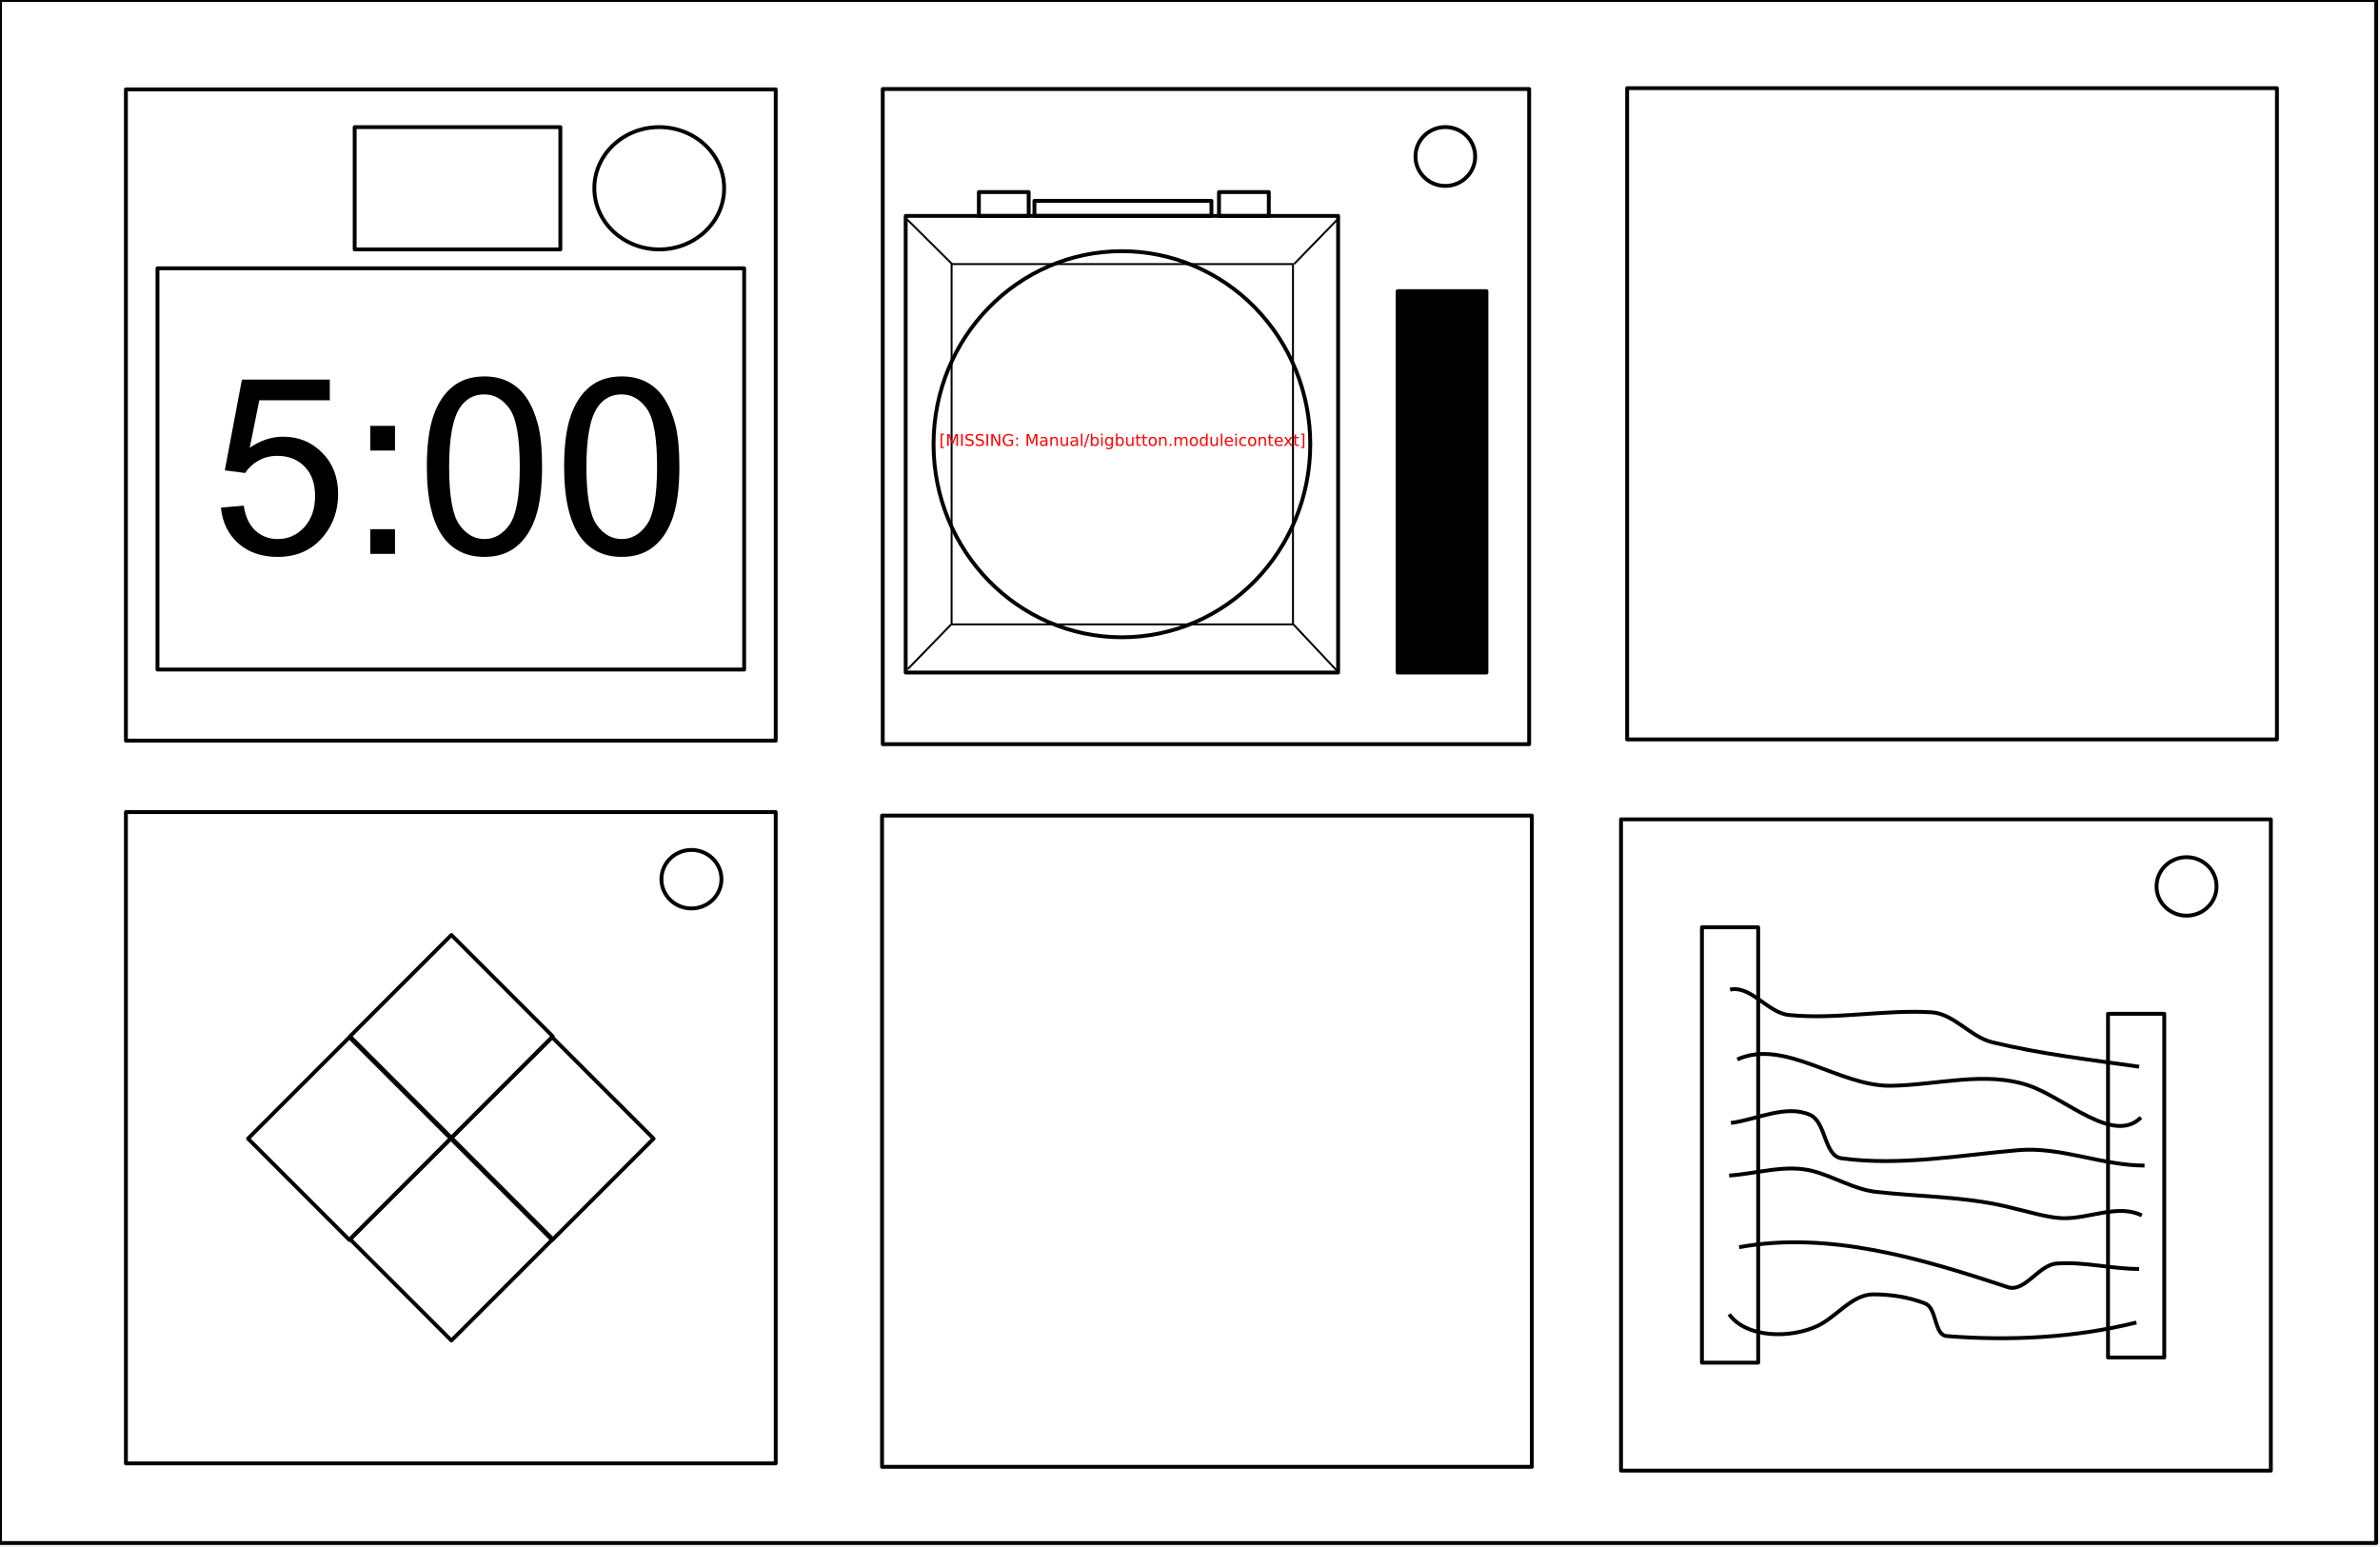
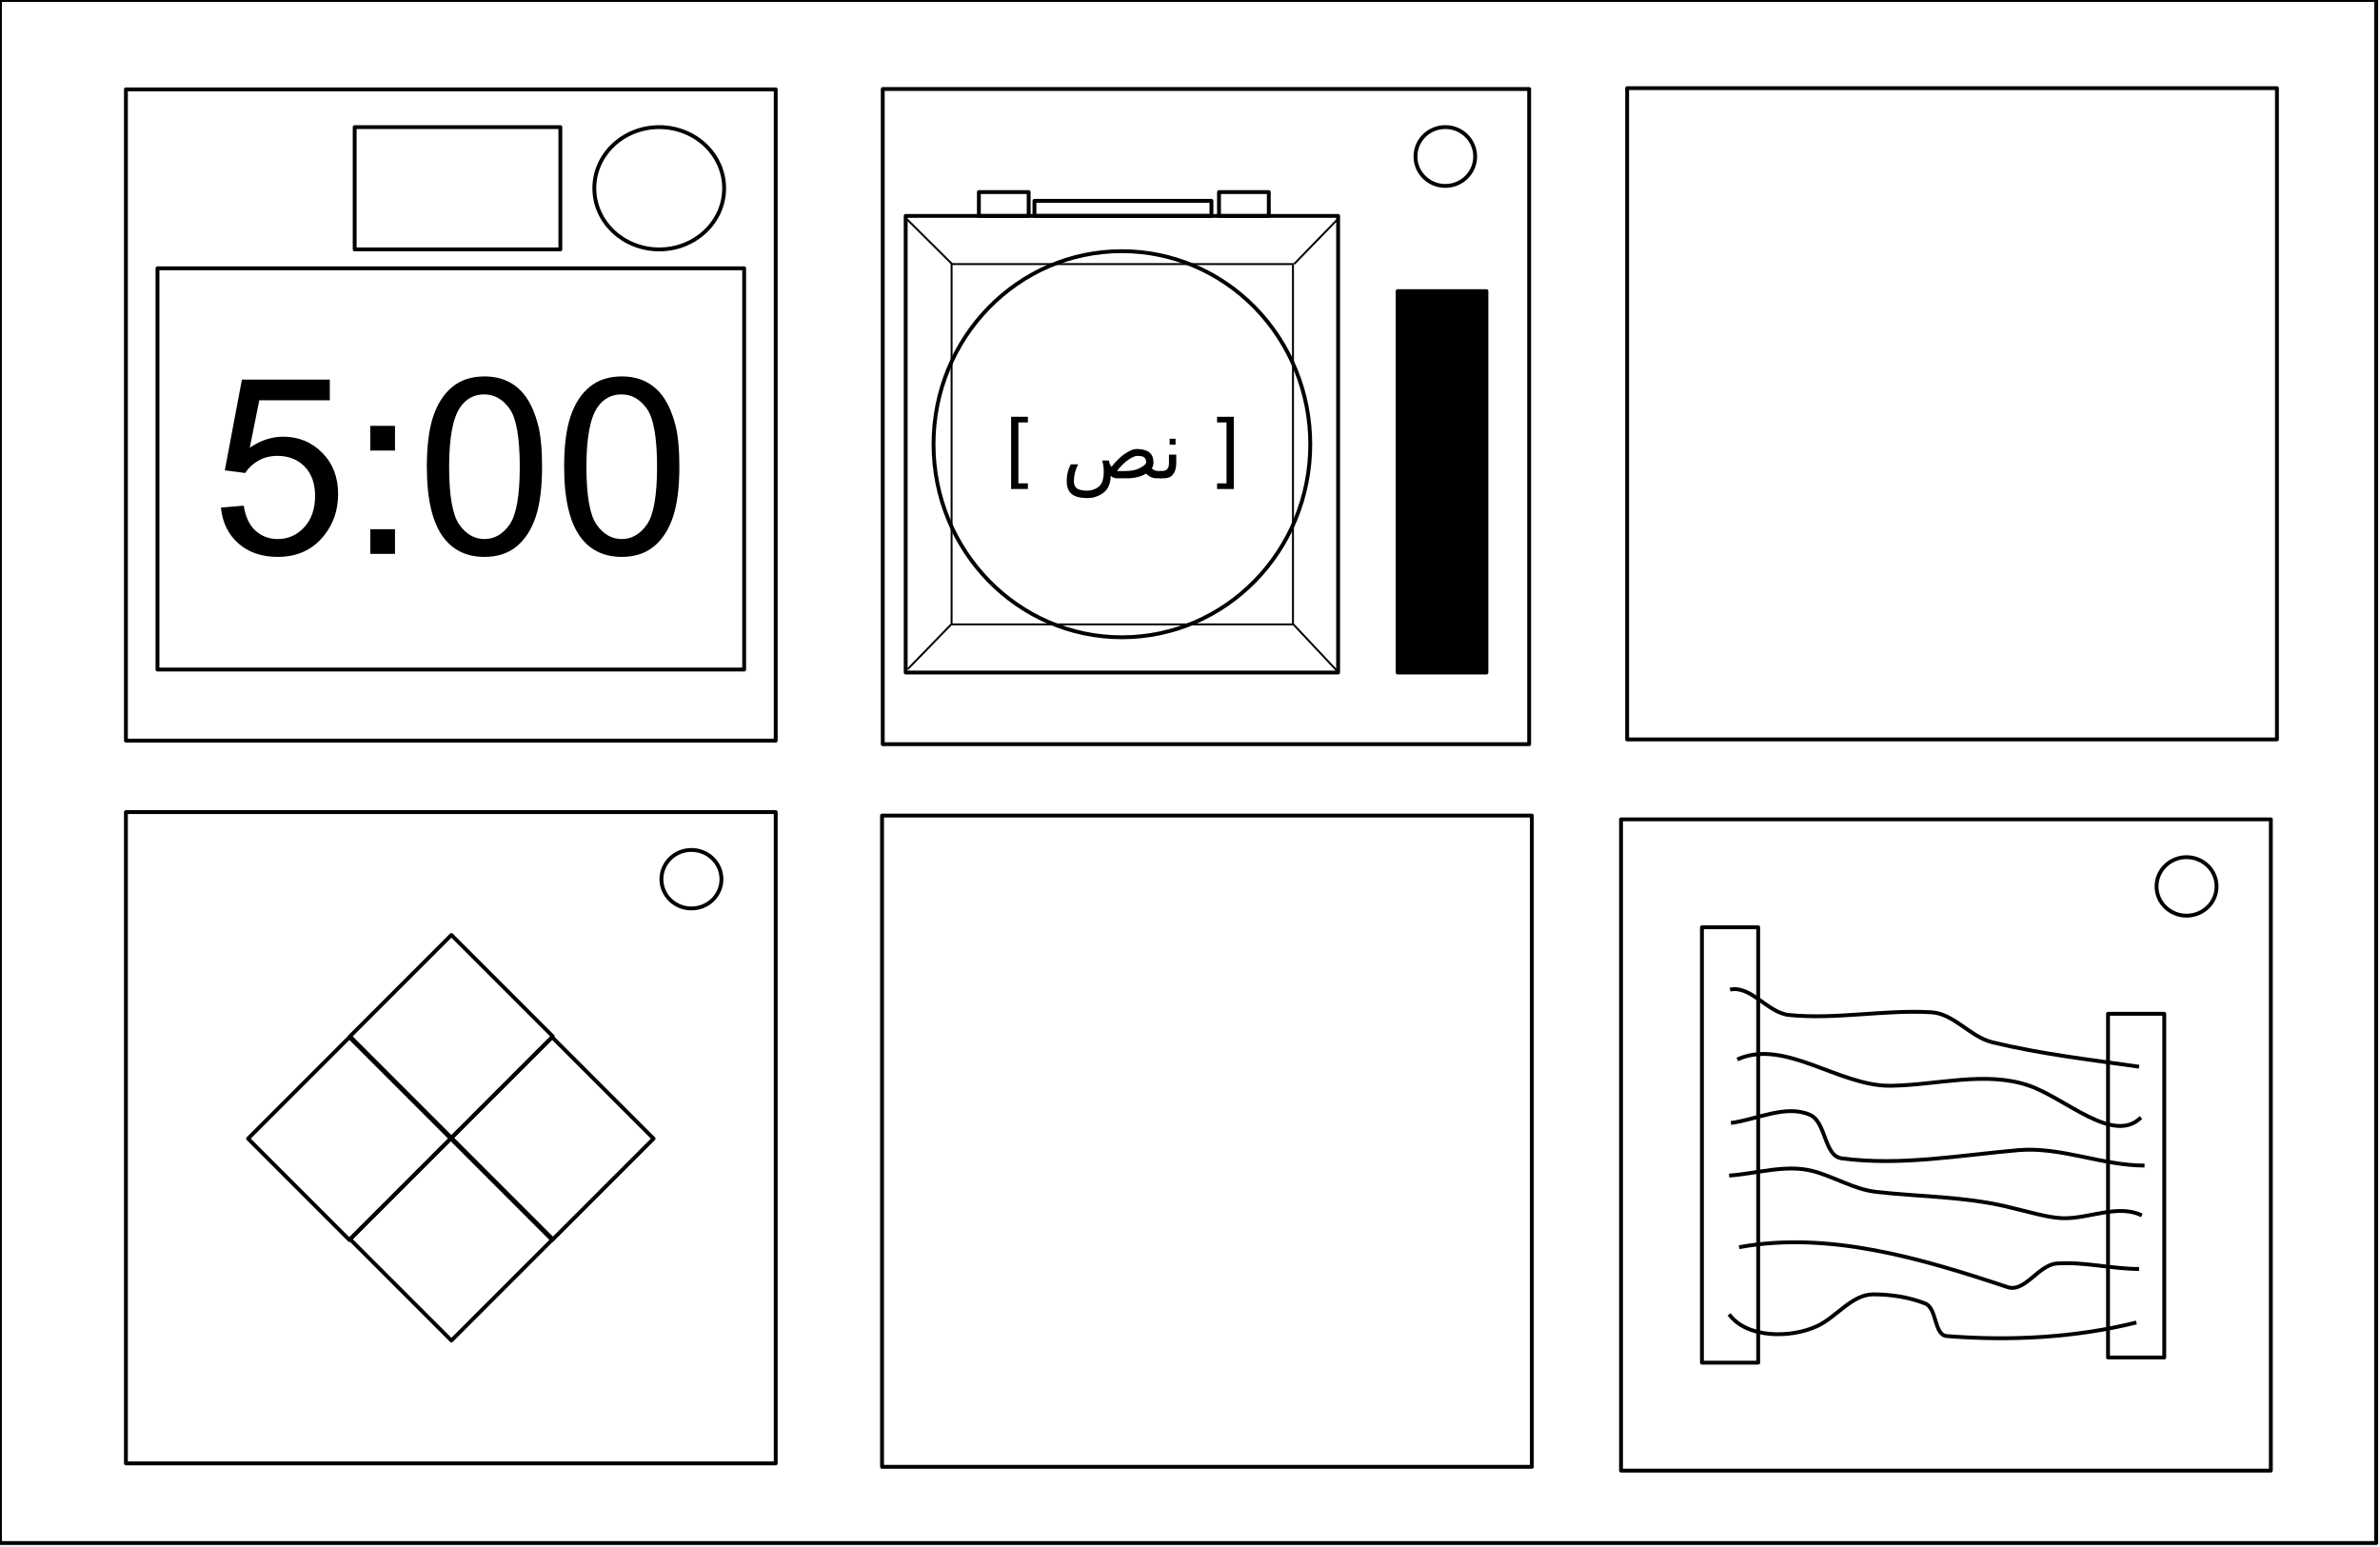
<svg xmlns="http://www.w3.org/2000/svg" id="svg173" stroke-miterlimit="10" stroke-linecap="square" stroke="none" fill="none" viewBox="0.0 0.0 1234.0 802.0" version="1.1">
  <defs id="defs177" />
  <clipPath id="p.0">
    <path id="path2" clip-rule="nonzero" d="m0 0l1234.0 0l0 802.0l-1234.0 0l0 -802.0z" />
  </clipPath>
  <g id="g167" clip-path="url(#p.0)">
    <path style="fill:#000000;fill-opacity:0;fill-rule:evenodd" id="path5" d="M 0,0 H 1234 V 802 H 0 Z" />
    <path style="fill:#ffffff;fill-rule:evenodd" id="path7" d="M 0,-0.001 H 1232 V 800.03 H 0 Z" />
    <path style="fill-rule:evenodd;stroke:#000000;stroke-width:2;stroke-linecap:butt;stroke-linejoin:round" id="path9" d="M 0,-0.001 H 1232 V 800.03 H 0 Z" />
    <path style="fill:#ffffff;fill-rule:evenodd" id="path11" d="m 54.209,40.56 h 348 V 388.529 h -348 z" />
    <path style="fill:#000000;fill-opacity:0;fill-rule:evenodd" id="path13" d="m 65.287,46.336 h 336.913 v 337.669 H 65.287 Z" />
    <path style="fill-rule:evenodd;stroke:#000000;stroke-width:2;stroke-linecap:butt;stroke-linejoin:round" id="path15" d="m 65.287,46.336 h 336.913 v 337.669 H 65.287 Z" />
    <path style="fill:#ffffff;fill-rule:evenodd" id="path17" d="m 81.651,139.121 h 304.189 v 208.031 h -304.189 z" />
    <path style="fill-rule:evenodd;stroke:#000000;stroke-width:2;stroke-linecap:butt;stroke-linejoin:round" id="path19" d="m 81.651,139.121 h 304.189 v 208.031 h -304.189 z" />
    <path style="fill:#000000;fill-opacity:0;fill-rule:evenodd" id="path21" d="m 89.412,150.478 h 288.787 v 181.638 H 89.412 Z" />
    <path style="fill:#000000;fill-rule:nonzero" id="path23" d="m 114.556,263.177 11.812,-1 q 1.312,8.625 6.094,12.969 4.781,4.344 11.531,4.344 8.125,0 13.75,-6.125 5.625,-6.125 5.625,-16.25 0,-9.625 -5.406,-15.188 -5.406,-5.562 -14.156,-5.562 -5.438,0 -9.812,2.469 -4.375,2.469 -6.875,6.406 l -10.562,-1.375 8.875,-47.062 h 45.563 v 10.75 h -36.562 l -4.938,24.625 q 8.25,-5.75 17.312,-5.75 12,0 20.25,8.312 8.25,8.312 8.25,21.375 0,12.438 -7.25,21.5 -8.812,11.125 -24.062,11.125 -12.5,0 -20.406,-7 -7.906,-7 -9.031,-18.562 z m 77.438,-29.563 v -12.812 h 12.812 v 12.812 z m 0,53.563 v -12.812 h 12.812 v 12.812 z m 29.312,-45.188 q 0,-16.25 3.344,-26.156 3.344,-9.906 9.938,-15.281 6.594,-5.375 16.594,-5.375 7.375,0 12.937,2.969 5.562,2.969 9.188,8.562 3.625,5.594 5.688,13.625 2.062,8.031 2.062,21.656 0,16.125 -3.312,26.031 -3.312,9.906 -9.906,15.312 -6.594,5.406 -16.656,5.406 -13.25,0 -20.812,-9.5 -9.062,-11.438 -9.062,-37.25 z m 11.562,0 q 0,22.563 5.281,30.031 5.281,7.469 13.031,7.469 7.75,0 13.031,-7.5 5.281,-7.5 5.281,-30 0,-22.625 -5.281,-30.062 -5.281,-7.438 -13.156,-7.438 -7.75,0 -12.375,6.562 -5.812,8.375 -5.812,30.938 z m 59.625,0 q 0,-16.25 3.344,-26.156 3.344,-9.906 9.938,-15.281 6.594,-5.375 16.594,-5.375 7.375,0 12.938,2.969 5.562,2.969 9.188,8.562 3.625,5.594 5.688,13.625 2.062,8.031 2.062,21.656 0,16.125 -3.312,26.031 -3.312,9.906 -9.906,15.312 -6.594,5.406 -16.656,5.406 -13.25,0 -20.812,-9.5 -9.062,-11.438 -9.062,-37.25 z m 11.562,0 q 0,22.563 5.281,30.031 5.281,7.469 13.031,7.469 7.75,0 13.031,-7.5 5.281,-7.5 5.281,-30 0,-22.625 -5.281,-30.062 -5.281,-7.438 -13.156,-7.438 -7.75,0 -12.375,6.562 -5.812,8.375 -5.812,30.938 z" />
    <path style="fill:#000000;fill-opacity:0;fill-rule:evenodd" id="path25" d="M 457.328,422.866 H 794.241 V 760.536 H 457.328 Z" />
    <path style="fill-rule:evenodd;stroke:#000000;stroke-width:2;stroke-linecap:butt;stroke-linejoin:round" id="path27" d="M 457.328,422.866 H 794.241 V 760.536 H 457.328 Z" />
    <path style="fill:#000000;fill-opacity:0;fill-rule:evenodd" id="path29" d="M 843.654,45.709 H 1180.567 V 383.378 H 843.654 Z" />
    <path style="fill-rule:evenodd;stroke:#000000;stroke-width:2;stroke-linecap:butt;stroke-linejoin:round" id="path31" d="M 843.654,45.709 H 1180.567 V 383.378 H 843.654 Z" />
    <path style="fill:#000000;fill-opacity:0;fill-rule:evenodd" id="path33" d="m 183.892,65.911 h 106.646 v 63.402 H 183.892 Z" />
    <path style="fill-rule:evenodd;stroke:#000000;stroke-width:2;stroke-linecap:butt;stroke-linejoin:round" id="path35" d="m 183.892,65.911 h 106.646 v 63.402 H 183.892 Z" />
    <path style="fill:#000000;fill-opacity:0;fill-rule:evenodd" id="path37" d="m 308.152,97.612 v 0 c 0,-17.508 15.067,-31.701 33.654,-31.701 v 0 c 8.925,0 17.485,3.34 23.797,9.285 6.311,5.945 9.857,14.008 9.857,22.416 v 0 c 0,17.508 -15.067,31.701 -33.654,31.701 v 0 c -18.586,0 -33.654,-14.193 -33.654,-31.701 z" />
    <path style="fill-rule:evenodd;stroke:#000000;stroke-width:2;stroke-linecap:butt;stroke-linejoin:round" id="path39" d="m 308.152,97.612 v 0 c 0,-17.508 15.067,-31.701 33.654,-31.701 v 0 c 8.925,0 17.485,3.34 23.797,9.285 6.311,5.945 9.857,14.008 9.857,22.416 v 0 c 0,17.508 -15.067,31.701 -33.654,31.701 v 0 c -18.586,0 -33.654,-14.193 -33.654,-31.701 z" />
    <path style="fill:#000000;fill-opacity:0;fill-rule:evenodd" id="path41" d="m 183.892,65.911 h 929.543 V 174.352 H 183.892 Z" />
    <path style="fill:#ffffff;fill-rule:evenodd" id="path43" d="M 446.669,40.343 H 792.859 V 390.399 H 446.669 Z" />
    <path style="fill:#000000;fill-opacity:0;fill-rule:evenodd" id="path45" d="m 457.69,46.154 h 335.161 v 339.695 h -335.161 z" />
    <path style="fill-rule:evenodd;stroke:#000000;stroke-width:2;stroke-linecap:butt;stroke-linejoin:round" id="path47" d="m 457.69,46.154 h 335.161 v 339.695 h -335.161 z" />
    <path style="fill:#ffffff;fill-rule:evenodd" id="path49" d="M 469.586,111.948 H 693.799 V 348.699 H 469.586 Z" />
    <path style="fill-rule:evenodd;stroke:#000000;stroke-width:2;stroke-linecap:butt;stroke-linejoin:round" id="path51" d="M 469.586,111.948 H 693.799 V 348.699 H 469.586 Z" />
    <path style="fill:#000000;fill-rule:evenodd" id="path53" d="M 724.672,150.963 H 770.699 V 348.71 H 724.672 Z" />
    <path style="fill-rule:evenodd;stroke:#000000;stroke-width:2;stroke-linecap:butt;stroke-linejoin:round" id="path55" d="M 724.672,150.963 H 770.699 V 348.71 H 724.672 Z" />
    <path style="fill:#ffffff;fill-rule:evenodd" id="path57" d="m 733.902,81.14 v 0 c 0,-8.426 6.93,-15.256 15.478,-15.256 v 0 c 4.105,0 8.042,1.607 10.945,4.468 2.903,2.861 4.533,6.742 4.533,10.788 v 0 c 0,8.426 -6.93,15.256 -15.478,15.256 v 0 c -8.548,0 -15.478,-6.831 -15.478,-15.256 z" />
    <path style="fill-rule:evenodd;stroke:#000000;stroke-width:2;stroke-linecap:butt;stroke-linejoin:round" id="path59" d="m 733.902,81.14 v 0 c 0,-8.426 6.93,-15.256 15.478,-15.256 v 0 c 4.105,0 8.042,1.607 10.945,4.468 2.903,2.861 4.533,6.742 4.533,10.788 v 0 c 0,8.426 -6.93,15.256 -15.478,15.256 v 0 c -8.548,0 -15.478,-6.831 -15.478,-15.256 z" />
    <path style="fill:#ffffff;fill-rule:evenodd" id="path61" d="m 484.03,230.324 v 0 c 0,-55.28 43.725,-100.093 97.663,-100.093 v 0 c 25.902,0 50.743,10.545 69.058,29.317 18.315,18.771 28.605,44.23 28.605,70.776 v 0 c 0,55.28 -43.725,100.093 -97.663,100.093 v 0 c -53.938,0 -97.663,-44.813 -97.663,-100.093 z" />
    <path style="fill-rule:evenodd;stroke:#000000;stroke-width:2;stroke-linecap:butt;stroke-linejoin:round" id="path63" d="m 484.03,230.324 v 0 c 0,-55.28 43.725,-100.093 97.663,-100.093 v 0 c 25.902,0 50.743,10.545 69.058,29.317 18.315,18.771 28.605,44.23 28.605,70.776 v 0 c 0,55.28 -43.725,100.093 -97.663,100.093 v 0 c -53.938,0 -97.663,-44.813 -97.663,-100.093 z" />
    <path style="fill:#000000;fill-opacity:0;fill-rule:evenodd" id="path65" d="m 497.824,194.748 h 201.467 v 71.101 H 497.824 Z" />
    <path style="fill:#000000;fill-opacity:0;fill-rule:evenodd" id="path67" d="m 493.394,136.916 h 176.996 v 186.815 H 493.394 Z" />
    <path style="fill-rule:evenodd;stroke:#000000;stroke-width:1;stroke-linecap:butt;stroke-linejoin:round" id="path69" d="m 493.394,136.916 h 176.996 v 186.815 H 493.394 Z" />
    <path style="fill:#000000;fill-opacity:0;fill-rule:evenodd" id="path71" d="m 470.254,113.676 23.343,23.193" />
    <path style="fill-rule:evenodd;stroke:#000000;stroke-width:1;stroke-linecap:butt;stroke-linejoin:round" id="path73" d="m 470.254,113.676 23.343,23.193" />
    <path style="fill:#000000;fill-opacity:0;fill-rule:evenodd" id="path75" d="m 670.595,323.729 22.967,24.429" />
    <path style="fill-rule:evenodd;stroke:#000000;stroke-width:1;stroke-linecap:butt;stroke-linejoin:round" id="path77" d="m 670.595,323.729 22.967,24.429" />
    <path style="fill:#000000;fill-opacity:0;fill-rule:evenodd" id="path79" d="m 693.536,113.676 -22.528,23.193" />
    <path style="fill-rule:evenodd;stroke:#000000;stroke-width:1;stroke-linecap:butt;stroke-linejoin:round" id="path81" d="m 693.536,113.676 -22.528,23.193" />
    <path style="fill:#000000;fill-opacity:0;fill-rule:evenodd" id="path83" d="m 493.189,323.734 -22.528,23.193" />
    <path style="fill-rule:evenodd;stroke:#000000;stroke-width:1;stroke-linecap:butt;stroke-linejoin:round" id="path85" d="m 493.189,323.734 -22.528,23.193" />
    <path style="fill:#000000;fill-opacity:0;fill-rule:evenodd" id="path87" d="m 507.537,99.589 h 25.818 v 12.357 h -25.818 z" />
    <path style="fill-rule:evenodd;stroke:#000000;stroke-width:2;stroke-linecap:butt;stroke-linejoin:round" id="path89" d="m 507.537,99.589 h 25.818 v 12.357 h -25.818 z" />
    <path style="fill:#000000;fill-opacity:0;fill-rule:evenodd" id="path91" d="m 632.036,99.589 h 25.818 v 12.357 H 632.036 Z" />
    <path style="fill-rule:evenodd;stroke:#000000;stroke-width:2;stroke-linecap:butt;stroke-linejoin:round" id="path93" d="m 632.036,99.589 h 25.818 v 12.357 H 632.036 Z" />
    <path style="fill:#000000;fill-opacity:0;fill-rule:evenodd" id="path95" d="m 536.342,104.146 h 91.772 v 7.795 h -91.772 z" />
    <path style="fill-rule:evenodd;stroke:#000000;stroke-width:2;stroke-linecap:butt;stroke-linejoin:round" id="path97" d="m 536.342,104.146 h 91.772 v 7.795 h -91.772 z" />
    <path style="fill:#ffffff;fill-rule:evenodd" id="path99" d="M 54.21,415.294 H 402.21 V 763.262 H 54.21 Z" />
    <path style="fill:#000000;fill-opacity:0;fill-rule:evenodd" id="path101" d="m 65.289,421.07 h 336.913 V 758.739 H 65.289 Z" />
    <path style="fill-rule:evenodd;stroke:#000000;stroke-width:2;stroke-linecap:butt;stroke-linejoin:round" id="path103" d="m 65.289,421.07 h 336.913 V 758.739 H 65.289 Z" />
    <path style="fill:#000000;fill-opacity:0;fill-rule:evenodd" id="path105" d="m 128.612,590.36 52.567,-52.567 52.567,52.567 -52.567,52.567 z" />
    <path style="fill-rule:evenodd;stroke:#000000;stroke-width:2;stroke-linecap:butt;stroke-linejoin:round" id="path107" d="m 128.612,590.36 52.567,-52.567 52.567,52.567 -52.567,52.567 z" />
    <path style="fill:#000000;fill-opacity:0;fill-rule:evenodd" id="path109" d="m 181.472,642.472 52.567,-52.567 52.567,52.567 -52.567,52.567 z" />
    <path style="fill-rule:evenodd;stroke:#000000;stroke-width:2;stroke-linecap:butt;stroke-linejoin:round" id="path111" d="m 181.472,642.472 52.567,-52.567 52.567,52.567 -52.567,52.567 z" />
    <path style="fill:#000000;fill-opacity:0;fill-rule:evenodd" id="path113" d="m 233.745,590.36 52.567,-52.567 52.567,52.567 -52.567,52.567 z" />
    <path style="fill-rule:evenodd;stroke:#000000;stroke-width:2;stroke-linecap:butt;stroke-linejoin:round" id="path115" d="m 233.745,590.36 52.567,-52.567 52.567,52.567 -52.567,52.567 z" />
    <path style="fill:#000000;fill-opacity:0;fill-rule:evenodd" id="path117" d="m 181.472,537.339 52.567,-52.567 52.567,52.567 -52.567,52.567 z" />
    <path style="fill-rule:evenodd;stroke:#000000;stroke-width:2;stroke-linecap:butt;stroke-linejoin:round" id="path119" d="m 181.472,537.339 52.567,-52.567 52.567,52.567 -52.567,52.567 z" />
    <path style="fill:#ffffff;fill-rule:evenodd" id="path121" d="m 342.944,455.848 v 0 c 0,-8.376 6.966,-15.165 15.559,-15.165 v 0 c 4.127,0 8.084,1.598 11.002,4.442 2.918,2.844 4.557,6.701 4.557,10.724 v 0 c 0,8.376 -6.966,15.165 -15.559,15.165 v 0 c -8.593,0 -15.559,-6.79 -15.559,-15.165 z" />
    <path style="fill-rule:evenodd;stroke:#000000;stroke-width:2;stroke-linecap:butt;stroke-linejoin:round" id="path123" d="m 342.944,455.848 v 0 c 0,-8.376 6.966,-15.165 15.559,-15.165 v 0 c 4.127,0 8.084,1.598 11.002,4.442 2.918,2.844 4.557,6.701 4.557,10.724 v 0 c 0,8.376 -6.966,15.165 -15.559,15.165 v 0 c -8.593,0 -15.559,-6.79 -15.559,-15.165 z" />
    <path style="fill:#ffffff;fill-rule:evenodd" id="path125" d="m 829.407,419.047 h 348 v 347.969 H 829.407 Z" />
    <path style="fill:#000000;fill-opacity:0;fill-rule:evenodd" id="path127" d="m 840.486,424.823 h 336.913 v 337.669 H 840.486 Z" />
    <path style="fill-rule:evenodd;stroke:#000000;stroke-width:2;stroke-linecap:butt;stroke-linejoin:round" id="path129" d="m 840.486,424.823 h 336.913 v 337.669 H 840.486 Z" />
    <path style="fill:#ffffff;fill-rule:evenodd" id="path131" d="m 1118.141,459.601 v 0 c 0,-8.376 6.966,-15.165 15.559,-15.165 v 0 c 4.126,0 8.084,1.598 11.002,4.442 2.918,2.844 4.557,6.701 4.557,10.724 v 0 c 0,8.376 -6.966,15.165 -15.559,15.165 v 0 c -8.593,0 -15.559,-6.79 -15.559,-15.165 z" />
    <path style="fill-rule:evenodd;stroke:#000000;stroke-width:2;stroke-linecap:butt;stroke-linejoin:round" id="path133" d="m 1118.141,459.601 v 0 c 0,-8.376 6.966,-15.165 15.559,-15.165 v 0 c 4.126,0 8.084,1.598 11.002,4.442 2.918,2.844 4.557,6.701 4.557,10.724 v 0 c 0,8.376 -6.966,15.165 -15.559,15.165 v 0 c -8.593,0 -15.559,-6.79 -15.559,-15.165 z" />
    <path style="fill:#000000;fill-opacity:0;fill-rule:evenodd" id="path135" d="m 882.433,480.793 h 29.165 v 225.732 h -29.165 z" />
    <path style="fill-rule:evenodd;stroke:#000000;stroke-width:2;stroke-linecap:butt;stroke-linejoin:round" id="path137" d="m 882.433,480.793 h 29.165 v 225.732 h -29.165 z" />
    <path style="fill:#000000;fill-opacity:0;fill-rule:evenodd" id="path139" d="m 1092.976,525.635 h 29.165 v 178.205 h -29.165 z" />
    <path style="fill-rule:evenodd;stroke:#000000;stroke-width:2;stroke-linecap:butt;stroke-linejoin:round" id="path141" d="m 1092.976,525.635 h 29.165 v 178.205 h -29.165 z" />
    <path style="fill:#000000;fill-opacity:0;fill-rule:evenodd" id="path143" d="m 897.013,513.102 c 10.847,-2.327 19.528,12.062 30.567,13.165 24.493,2.447 49.259,-2.853 73.832,-1.409 11.688,0.687 20.135,12.745 31.509,15.52 25.011,6.101 50.697,9.06 76.184,12.696" />
    <path style="fill-rule:evenodd;stroke:#000000;stroke-width:2;stroke-linecap:butt;stroke-linejoin:round" id="path145" d="m 897.013,513.102 c 10.847,-2.327 19.528,12.062 30.567,13.165 24.493,2.447 49.259,-2.853 73.832,-1.409 11.688,0.687 20.135,12.745 31.509,15.52 25.011,6.101 50.697,9.06 76.184,12.696" />
    <path style="fill:#000000;fill-opacity:0;fill-rule:evenodd" id="path147" d="m 900.774,549.312 c 24.469,-11.123 52.598,13.95 79.475,13.638 23.983,-0.279 49.307,-7.9 71.953,0 18.927,6.603 43.668,30.634 57.843,16.459" />
    <path style="fill-rule:evenodd;stroke:#000000;stroke-width:2;stroke-linecap:butt;stroke-linejoin:round" id="path149" d="m 900.774,549.312 c 24.469,-11.123 52.598,13.95 79.475,13.638 23.983,-0.279 49.307,-7.9 71.953,0 18.927,6.603 43.668,30.634 57.843,16.459" />
    <path style="fill:#000000;fill-opacity:0;fill-rule:evenodd" id="path151" d="m 897.483,582.231 c 13.594,-1.782 28.333,-9.684 40.913,-4.234 8.545,3.702 7.23,21.331 16.459,22.575 30.326,4.089 61.216,-1.605 91.703,-4.234 21.87,-1.886 43.416,7.995 65.367,7.995" />
    <path style="fill-rule:evenodd;stroke:#000000;stroke-width:2;stroke-linecap:butt;stroke-linejoin:round" id="path153" d="m 897.483,582.231 c 13.594,-1.782 28.333,-9.684 40.913,-4.234 8.545,3.702 7.23,21.331 16.459,22.575 30.326,4.089 61.216,-1.605 91.703,-4.234 21.87,-1.886 43.416,7.995 65.367,7.995" />
    <path style="fill:#000000;fill-opacity:0;fill-rule:evenodd" id="path155" d="m 896.541,609.507 c 14.41,-0.974 29.281,-5.962 43.265,-2.352 11.184,2.887 21.443,9.521 32.921,10.816 22.413,2.53 45.286,2.377 67.247,7.525 11.843,2.776 21.627,5.823 29.157,6.113 13.792,0.53 29.04,-7.587 41.383,-1.409" />
    <path style="fill-rule:evenodd;stroke:#000000;stroke-width:2;stroke-linecap:butt;stroke-linejoin:round" id="path157" d="m 896.541,609.507 c 14.41,-0.974 29.281,-5.962 43.265,-2.352 11.184,2.887 21.443,9.521 32.921,10.816 22.413,2.53 45.286,2.377 67.247,7.525 11.843,2.776 21.627,5.823 29.157,6.113 13.792,0.53 29.04,-7.587 41.383,-1.409" />
    <path style="fill:#000000;fill-opacity:0;fill-rule:evenodd" id="path159" d="m 896.541,681.459 c 9.029,12.403 31.702,12.573 45.617,6.113 10.123,-4.699 17.997,-16.459 29.157,-16.459 9.072,0 18.351,1.413 26.806,4.701 6.322,2.458 4.524,16.402 11.286,16.932 32.746,2.566 66.422,0.918 98.286,-7.055" />
    <path style="fill-rule:evenodd;stroke:#000000;stroke-width:2;stroke-linecap:butt;stroke-linejoin:round" id="path161" d="m 896.541,681.459 c 9.029,12.403 31.702,12.573 45.617,6.113 10.123,-4.699 17.997,-16.459 29.157,-16.459 9.072,0 18.351,1.413 26.806,4.701 6.322,2.458 4.524,16.402 11.286,16.932 32.746,2.566 66.422,0.918 98.286,-7.055" />
    <path style="fill:#000000;fill-opacity:0;fill-rule:evenodd" id="path163" d="m 901.714,646.66 c 46.126,-8.543 94.698,5.858 139.202,20.69 8.912,2.97 16.025,-11.532 25.394,-12.226 14.257,-1.055 28.499,2.822 42.795,2.822" />
    <path style="fill-rule:evenodd;stroke:#000000;stroke-width:2;stroke-linecap:butt;stroke-linejoin:round" id="path165" d="m 901.714,646.66 c 46.126,-8.543 94.698,5.858 139.202,20.69 8.912,2.97 16.025,-11.532 25.394,-12.226 14.257,-1.055 28.499,2.822 42.795,2.822" />
  </g>
-   <g id="text171" style="font-size:8.4px;font-family:sans-serif;text-anchor:middle;fill:#000000" aria-label="[MISSING: Manual/bigbutton.moduleicontext]">
-     <path id="path181" style="fill:#ff0000" d="m 487.713,224.818 h 1.739 v 0.587 h -0.984 v 6.316 h 0.984 v 0.587 h -1.739 z" />
-     <path id="path183" style="fill:#ff0000" d="m 491.097,225.076 h 1.235 l 1.563,4.167 1.571,-4.167 h 1.235 V 231.2 h -0.808 v -5.377 l -1.579,4.2 h -0.833 l -1.579,-4.2 V 231.2 h -0.804 z" />
-     <path id="path185" style="fill:#ff0000" d="m 498.349,225.076 h 0.829 V 231.2 h -0.829 z" />
-     <path id="path187" style="fill:#ff0000" d="m 504.497,225.277 v 0.808 q -0.472,-0.226 -0.89,-0.336 -0.418,-0.111 -0.808,-0.111 -0.677,0 -1.046,0.263 -0.365,0.263 -0.365,0.746 0,0.406 0.242,0.615 0.246,0.205 0.927,0.332 l 0.5,0.103 q 0.927,0.176 1.366,0.623 0.443,0.443 0.443,1.189 0,0.89 -0.599,1.349 -0.595,0.459 -1.747,0.459 -0.435,0 -0.927,-0.098 -0.488,-0.098 -1.013,-0.291 v -0.853 q 0.504,0.283 0.988,0.427 0.484,0.144 0.952,0.144 0.71,0 1.095,-0.279 0.386,-0.279 0.386,-0.796 0,-0.451 -0.279,-0.705 -0.275,-0.254 -0.906,-0.381 l -0.504,-0.098 q -0.927,-0.185 -1.341,-0.578 -0.414,-0.394 -0.414,-1.095 0,-0.812 0.57,-1.28 0.574,-0.468 1.579,-0.468 0.431,0 0.878,0.078 0.447,0.078 0.915,0.234 z" />
-     <path id="path189" style="fill:#ff0000" d="m 509.829,225.277 v 0.808 q -0.472,-0.226 -0.89,-0.336 -0.418,-0.111 -0.808,-0.111 -0.677,0 -1.046,0.263 -0.365,0.263 -0.365,0.746 0,0.406 0.242,0.615 0.246,0.205 0.927,0.332 l 0.5,0.103 q 0.927,0.176 1.366,0.623 0.443,0.443 0.443,1.189 0,0.89 -0.599,1.349 -0.595,0.459 -1.747,0.459 -0.435,0 -0.927,-0.098 -0.488,-0.098 -1.013,-0.291 v -0.853 q 0.504,0.283 0.988,0.427 0.484,0.144 0.952,0.144 0.71,0 1.095,-0.279 0.386,-0.279 0.386,-0.796 0,-0.451 -0.279,-0.705 -0.275,-0.254 -0.906,-0.381 l -0.504,-0.098 q -0.927,-0.185 -1.341,-0.578 -0.414,-0.394 -0.414,-1.095 0,-0.812 0.57,-1.28 0.574,-0.468 1.579,-0.468 0.431,0 0.878,0.078 0.447,0.078 0.915,0.234 z" />
-     <path id="path191" style="fill:#ff0000" d="m 511.49,225.076 h 0.829 V 231.2 h -0.829 z" />
-     <path id="path193" style="fill:#ff0000" d="m 513.967,225.076 h 1.116 l 2.715,5.123 v -5.123 h 0.804 V 231.2 h -1.116 l -2.715,-5.123 V 231.2 h -0.804 z" />
-     <path id="path195" style="fill:#ff0000" d="m 524.426,230.326 v -1.645 h -1.354 v -0.681 h 2.174 v 2.629 q -0.48,0.34 -1.058,0.517 -0.578,0.172 -1.235,0.172 -1.436,0 -2.248,-0.837 -0.808,-0.841 -0.808,-2.338 0,-1.501 0.808,-2.338 0.812,-0.841 2.248,-0.841 0.599,0 1.136,0.148 0.541,0.148 0.997,0.435 v 0.882 q -0.459,-0.39 -0.976,-0.587 -0.517,-0.197 -1.087,-0.197 -1.124,0 -1.69,0.628 -0.562,0.628 -0.562,1.87 0,1.239 0.562,1.866 0.566,0.628 1.69,0.628 0.439,0 0.783,-0.074 0.345,-0.078 0.619,-0.238 z" />
-     <path id="path197" style="fill:#ff0000" d="m 526.924,230.158 h 0.865 V 231.2 h -0.865 z m 0,-3.302 h 0.865 v 1.042 h -0.865 z" />
-     <path id="path199" style="fill:#ff0000" d="m 532.277,225.076 h 1.235 l 1.563,4.167 1.571,-4.167 h 1.235 V 231.2 h -0.808 v -5.377 l -1.579,4.2 h -0.833 l -1.579,-4.2 V 231.2 h -0.804 z" />
-     <path id="path201" style="fill:#ff0000" d="m 541.583,228.891 q -0.915,0 -1.267,0.209 -0.353,0.209 -0.353,0.714 0,0.402 0.263,0.64 0.267,0.234 0.722,0.234 0.628,0 1.005,-0.443 0.381,-0.447 0.381,-1.185 v -0.168 z m 1.505,-0.312 V 231.2 h -0.755 v -0.697 q -0.258,0.418 -0.644,0.619 -0.386,0.197 -0.943,0.197 -0.705,0 -1.124,-0.394 -0.414,-0.398 -0.414,-1.062 0,-0.775 0.517,-1.169 0.521,-0.394 1.55,-0.394 h 1.058 v -0.074 q 0,-0.521 -0.345,-0.804 -0.34,-0.287 -0.96,-0.287 -0.394,0 -0.767,0.094 -0.373,0.094 -0.718,0.283 v -0.697 q 0.414,-0.16 0.804,-0.238 0.39,-0.082 0.759,-0.082 0.997,0 1.489,0.517 0.492,0.517 0.492,1.567 z" />
-     <path id="path203" style="fill:#ff0000" d="M 548.466,228.427 V 231.2 h -0.755 v -2.748 q 0,-0.652 -0.254,-0.976 -0.254,-0.324 -0.763,-0.324 -0.611,0 -0.964,0.39 -0.353,0.39 -0.353,1.062 V 231.2 h -0.759 v -4.594 h 0.759 v 0.714 q 0.271,-0.414 0.636,-0.619 0.369,-0.205 0.849,-0.205 0.792,0 1.198,0.492 0.406,0.488 0.406,1.44 z" />
-     <path id="path205" style="fill:#ff0000" d="m 549.901,229.387 v -2.781 h 0.755 v 2.752 q 0,0.652 0.254,0.98 0.254,0.324 0.763,0.324 0.611,0 0.964,-0.39 0.357,-0.39 0.357,-1.062 v -2.604 h 0.755 V 231.2 h -0.755 v -0.705 q -0.275,0.418 -0.64,0.623 -0.361,0.201 -0.841,0.201 -0.792,0 -1.202,-0.492 -0.41,-0.492 -0.41,-1.44 z m 1.899,-2.892 z" />
-     <path id="path207" style="fill:#ff0000" d="m 557.399,228.891 q -0.915,0 -1.267,0.209 -0.353,0.209 -0.353,0.714 0,0.402 0.263,0.64 0.267,0.234 0.722,0.234 0.628,0 1.005,-0.443 0.381,-0.447 0.381,-1.185 v -0.168 z m 1.505,-0.312 V 231.2 h -0.755 v -0.697 q -0.258,0.418 -0.644,0.619 -0.386,0.197 -0.943,0.197 -0.705,0 -1.124,-0.394 -0.414,-0.398 -0.414,-1.062 0,-0.775 0.517,-1.169 0.521,-0.394 1.55,-0.394 h 1.058 v -0.074 q 0,-0.521 -0.345,-0.804 -0.34,-0.287 -0.96,-0.287 -0.394,0 -0.767,0.094 -0.373,0.094 -0.718,0.283 v -0.697 q 0.414,-0.16 0.804,-0.238 0.39,-0.082 0.759,-0.082 0.997,0 1.489,0.517 0.492,0.517 0.492,1.567 z" />
-     <path id="path209" style="fill:#ff0000" d="m 560.463,224.818 h 0.755 V 231.2 h -0.755 z" />
-     <path id="path211" style="fill:#ff0000" d="m 564.134,225.076 h 0.697 l -2.133,6.903 h -0.697 z" />
-     <path id="path213" style="fill:#ff0000" d="m 568.928,228.907 q 0,-0.833 -0.345,-1.304 -0.34,-0.476 -0.939,-0.476 -0.599,0 -0.943,0.476 -0.34,0.472 -0.34,1.304 0,0.833 0.34,1.308 0.345,0.472 0.943,0.472 0.599,0 0.939,-0.472 0.345,-0.476 0.345,-1.308 z m -2.568,-1.604 q 0.238,-0.41 0.599,-0.607 0.365,-0.201 0.87,-0.201 0.837,0 1.358,0.664 0.525,0.664 0.525,1.747 0,1.083 -0.525,1.747 -0.521,0.664 -1.358,0.664 -0.504,0 -0.87,-0.197 -0.361,-0.201 -0.599,-0.611 V 231.2 h -0.759 v -6.382 h 0.759 z" />
-     <path id="path215" style="fill:#ff0000" d="m 570.963,226.606 h 0.755 V 231.2 h -0.755 z m 0,-1.788 h 0.755 v 0.956 h -0.755 z" />
-     <path id="path217" style="fill:#ff0000" d="m 576.315,228.85 q 0,-0.82 -0.34,-1.271 -0.336,-0.451 -0.947,-0.451 -0.607,0 -0.947,0.451 -0.336,0.451 -0.336,1.271 0,0.816 0.336,1.267 0.34,0.451 0.947,0.451 0.611,0 0.947,-0.451 0.34,-0.451 0.34,-1.267 z m 0.755,1.78 q 0,1.173 -0.521,1.743 -0.521,0.574 -1.596,0.574 -0.398,0 -0.751,-0.061 -0.353,-0.057 -0.685,-0.18 v -0.734 q 0.332,0.18 0.656,0.267 0.324,0.086 0.66,0.086 0.742,0 1.112,-0.39 0.369,-0.386 0.369,-1.169 v -0.373 q -0.234,0.406 -0.599,0.607 -0.365,0.201 -0.874,0.201 -0.845,0 -1.362,-0.644 -0.517,-0.644 -0.517,-1.706 0,-1.066 0.517,-1.71 0.517,-0.644 1.362,-0.644 0.509,0 0.874,0.201 0.365,0.201 0.599,0.607 v -0.697 h 0.755 z" />
-     <path id="path219" style="fill:#ff0000" d="m 581.922,228.907 q 0,-0.833 -0.345,-1.304 -0.34,-0.476 -0.939,-0.476 -0.599,0 -0.943,0.476 -0.34,0.472 -0.34,1.304 0,0.833 0.34,1.308 0.345,0.472 0.943,0.472 0.599,0 0.939,-0.472 0.345,-0.476 0.345,-1.308 z m -2.568,-1.604 q 0.238,-0.41 0.599,-0.607 0.365,-0.201 0.87,-0.201 0.837,0 1.358,0.664 0.525,0.664 0.525,1.747 0,1.083 -0.525,1.747 -0.521,0.664 -1.358,0.664 -0.504,0 -0.87,-0.197 -0.361,-0.201 -0.599,-0.611 V 231.2 h -0.759 v -6.382 h 0.759 z" />
-     <path id="path221" style="fill:#ff0000" d="m 583.879,229.387 v -2.781 h 0.755 v 2.752 q 0,0.652 0.254,0.98 0.254,0.324 0.763,0.324 0.611,0 0.964,-0.39 0.357,-0.39 0.357,-1.062 v -2.604 h 0.755 V 231.2 h -0.755 v -0.705 q -0.275,0.418 -0.64,0.623 -0.361,0.201 -0.841,0.201 -0.792,0 -1.202,-0.492 -0.41,-0.492 -0.41,-1.44 z m 1.899,-2.892 z" />
-     <path id="path223" style="fill:#ff0000" d="m 590.035,225.302 v 1.304 h 1.554 v 0.587 h -1.554 v 2.494 q 0,0.562 0.152,0.722 0.156,0.16 0.628,0.16 h 0.775 V 231.2 h -0.775 q -0.874,0 -1.206,-0.324 -0.332,-0.328 -0.332,-1.189 v -2.494 h -0.554 v -0.587 h 0.554 v -1.304 z" />
-     <path id="path225" style="fill:#ff0000" d="m 593.333,225.302 v 1.304 h 1.554 v 0.587 h -1.554 v 2.494 q 0,0.562 0.152,0.722 0.156,0.16 0.628,0.16 h 0.775 V 231.2 h -0.775 q -0.874,0 -1.206,-0.324 -0.332,-0.328 -0.332,-1.189 v -2.494 h -0.554 v -0.587 h 0.554 v -1.304 z" />
-     <path id="path227" style="fill:#ff0000" d="m 597.664,227.135 q -0.607,0 -0.96,0.476 -0.353,0.472 -0.353,1.296 0,0.824 0.349,1.3 0.353,0.472 0.964,0.472 0.603,0 0.956,-0.476 0.353,-0.476 0.353,-1.296 0,-0.816 -0.353,-1.292 -0.353,-0.48 -0.956,-0.48 z m 0,-0.64 q 0.984,0 1.546,0.64 0.562,0.64 0.562,1.772 0,1.128 -0.562,1.772 -0.562,0.64 -1.546,0.64 -0.988,0 -1.55,-0.64 -0.558,-0.644 -0.558,-1.772 0,-1.132 0.558,-1.772 0.562,-0.64 1.55,-0.64 z" />
-     <path id="path229" style="fill:#ff0000" d="M 604.837,228.427 V 231.2 h -0.755 v -2.748 q 0,-0.652 -0.254,-0.976 -0.254,-0.324 -0.763,-0.324 -0.611,0 -0.964,0.39 -0.353,0.39 -0.353,1.062 V 231.2 h -0.759 v -4.594 h 0.759 v 0.714 q 0.271,-0.414 0.636,-0.619 0.369,-0.205 0.849,-0.205 0.792,0 1.198,0.492 0.406,0.488 0.406,1.44 z" />
-     <path id="path231" style="fill:#ff0000" d="m 606.458,230.158 h 0.865 V 231.2 h -0.865 z" />
-     <path id="path233" style="fill:#ff0000" d="m 612.602,227.488 q 0.283,-0.509 0.677,-0.751 0.394,-0.242 0.927,-0.242 0.718,0 1.107,0.504 0.39,0.5 0.39,1.427 V 231.2 h -0.759 v -2.748 q 0,-0.66 -0.234,-0.98 -0.234,-0.32 -0.714,-0.32 -0.587,0 -0.927,0.39 -0.34,0.39 -0.34,1.062 V 231.2 h -0.759 v -2.748 q 0,-0.664 -0.234,-0.98 -0.234,-0.32 -0.722,-0.32 -0.578,0 -0.919,0.394 -0.34,0.39 -0.34,1.058 V 231.2 h -0.759 v -4.594 h 0.759 v 0.714 q 0.258,-0.422 0.619,-0.623 0.361,-0.201 0.857,-0.201 0.5,0 0.849,0.254 0.353,0.254 0.521,0.738 z" />
-     <path id="path235" style="fill:#ff0000" d="m 618.992,227.135 q -0.607,0 -0.96,0.476 -0.353,0.472 -0.353,1.296 0,0.824 0.349,1.3 0.353,0.472 0.964,0.472 0.603,0 0.956,-0.476 0.353,-0.476 0.353,-1.296 0,-0.816 -0.353,-1.292 -0.353,-0.48 -0.956,-0.48 z m 0,-0.64 q 0.984,0 1.546,0.64 0.562,0.64 0.562,1.772 0,1.128 -0.562,1.772 -0.562,0.64 -1.546,0.64 -0.988,0 -1.55,-0.64 -0.558,-0.644 -0.558,-1.772 0,-1.132 0.558,-1.772 0.562,-0.64 1.55,-0.64 z" />
-     <path id="path237" style="fill:#ff0000" d="m 625.37,227.304 v -2.486 h 0.755 V 231.2 h -0.755 v -0.689 q -0.238,0.41 -0.603,0.611 -0.361,0.197 -0.87,0.197 -0.833,0 -1.358,-0.664 -0.521,-0.664 -0.521,-1.747 0,-1.083 0.521,-1.747 0.525,-0.664 1.358,-0.664 0.509,0 0.87,0.201 0.365,0.197 0.603,0.607 z m -2.572,1.604 q 0,0.833 0.34,1.308 0.345,0.472 0.943,0.472 0.599,0 0.943,-0.472 0.345,-0.476 0.345,-1.308 0,-0.833 -0.345,-1.304 -0.345,-0.476 -0.943,-0.476 -0.599,0 -0.943,0.476 -0.34,0.472 -0.34,1.304 z" />
-     <path id="path239" style="fill:#ff0000" d="m 627.601,229.387 v -2.781 h 0.755 v 2.752 q 0,0.652 0.254,0.98 0.254,0.324 0.763,0.324 0.611,0 0.964,-0.39 0.357,-0.39 0.357,-1.062 v -2.604 h 0.755 V 231.2 h -0.755 v -0.705 q -0.275,0.418 -0.64,0.623 -0.361,0.201 -0.841,0.201 -0.792,0 -1.202,-0.492 -0.41,-0.492 -0.41,-1.44 z m 1.899,-2.892 z" />
-     <path id="path241" style="fill:#ff0000" d="m 633.011,224.818 h 0.755 V 231.2 h -0.755 z" />
-     <path id="path243" style="fill:#ff0000" d="m 639.27,228.714 v 0.369 h -3.47 q 0.049,0.779 0.468,1.189 0.422,0.406 1.173,0.406 0.435,0 0.841,-0.107 0.41,-0.107 0.812,-0.32 v 0.714 q -0.406,0.172 -0.833,0.263 -0.427,0.09 -0.865,0.09 -1.099,0 -1.743,-0.64 -0.64,-0.64 -0.64,-1.731 0,-1.128 0.607,-1.788 0.611,-0.664 1.645,-0.664 0.927,0 1.464,0.599 0.541,0.595 0.541,1.62 z m -0.755,-0.221 q -0.008,-0.619 -0.349,-0.988 -0.336,-0.369 -0.894,-0.369 -0.632,0 -1.013,0.357 -0.377,0.357 -0.435,1.005 z" />
-     <path id="path245" style="fill:#ff0000" d="m 640.509,226.606 h 0.755 V 231.2 h -0.755 z m 0,-1.788 h 0.755 v 0.956 h -0.755 z" />
-     <path id="path247" style="fill:#ff0000" d="m 646.144,226.783 v 0.705 q -0.32,-0.176 -0.644,-0.263 -0.32,-0.09 -0.648,-0.09 -0.734,0 -1.14,0.468 -0.406,0.463 -0.406,1.304 0,0.841 0.406,1.308 0.406,0.463 1.14,0.463 0.328,0 0.648,-0.086 0.324,-0.09 0.644,-0.267 v 0.697 q -0.316,0.148 -0.656,0.221 -0.336,0.074 -0.718,0.074 -1.038,0 -1.649,-0.652 -0.611,-0.652 -0.611,-1.76 0,-1.124 0.615,-1.768 0.619,-0.644 1.694,-0.644 0.349,0 0.681,0.074 0.332,0.07 0.644,0.213 z" />
-     <path id="path249" style="fill:#ff0000" d="m 649.245,227.135 q -0.607,0 -0.96,0.476 -0.353,0.472 -0.353,1.296 0,0.824 0.349,1.3 0.353,0.472 0.964,0.472 0.603,0 0.956,-0.476 0.353,-0.476 0.353,-1.296 0,-0.816 -0.353,-1.292 -0.353,-0.48 -0.956,-0.48 z m 0,-0.64 q 0.984,0 1.546,0.64 0.562,0.64 0.562,1.772 0,1.128 -0.562,1.772 -0.562,0.64 -1.546,0.64 -0.988,0 -1.55,-0.64 -0.558,-0.644 -0.558,-1.772 0,-1.132 0.558,-1.772 0.562,-0.64 1.55,-0.64 z" />
-     <path id="path251" style="fill:#ff0000" d="M 656.419,228.427 V 231.2 h -0.755 v -2.748 q 0,-0.652 -0.254,-0.976 -0.254,-0.324 -0.763,-0.324 -0.611,0 -0.964,0.39 -0.353,0.39 -0.353,1.062 V 231.2 h -0.759 v -4.594 h 0.759 v 0.714 q 0.271,-0.414 0.636,-0.619 0.369,-0.205 0.849,-0.205 0.792,0 1.198,0.492 0.406,0.488 0.406,1.44 z" />
-     <path id="path253" style="fill:#ff0000" d="m 658.679,225.302 v 1.304 h 1.554 v 0.587 h -1.554 v 2.494 q 0,0.562 0.152,0.722 0.156,0.16 0.628,0.16 h 0.775 V 231.2 h -0.775 q -0.874,0 -1.206,-0.324 -0.332,-0.328 -0.332,-1.189 v -2.494 h -0.554 v -0.587 h 0.554 v -1.304 z" />
-     <path id="path255" style="fill:#ff0000" d="m 665.159,228.714 v 0.369 h -3.47 q 0.049,0.779 0.468,1.189 0.422,0.406 1.173,0.406 0.435,0 0.841,-0.107 0.41,-0.107 0.812,-0.32 v 0.714 q -0.406,0.172 -0.833,0.263 -0.427,0.09 -0.865,0.09 -1.099,0 -1.743,-0.64 -0.64,-0.64 -0.64,-1.731 0,-1.128 0.607,-1.788 0.611,-0.664 1.645,-0.664 0.927,0 1.464,0.599 0.541,0.595 0.541,1.62 z m -0.755,-0.221 q -0.008,-0.619 -0.349,-0.988 -0.336,-0.369 -0.894,-0.369 -0.632,0 -1.013,0.357 -0.377,0.357 -0.435,1.005 z" />
-     <path id="path257" style="fill:#ff0000" d="m 670.069,226.606 -1.661,2.235 1.747,2.358 h -0.89 l -1.337,-1.805 -1.337,1.805 h -0.89 l 1.784,-2.404 -1.632,-2.19 h 0.89 l 1.218,1.637 1.218,-1.637 z" />
-     <path id="path259" style="fill:#ff0000" d="m 671.968,225.302 v 1.304 h 1.554 v 0.587 h -1.554 v 2.494 q 0,0.562 0.152,0.722 0.156,0.16 0.628,0.16 h 0.775 V 231.2 h -0.775 q -0.874,0 -1.206,-0.324 -0.332,-0.328 -0.332,-1.189 v -2.494 h -0.554 v -0.587 h 0.554 v -1.304 z" />
-     <path id="path261" style="fill:#ff0000" d="m 676.283,224.818 v 7.489 h -1.739 v -0.587 h 0.98 v -6.316 h -0.98 v -0.587 z" />
+   <g id="text171" style="font-size:42px;font-family:'DejaVu Sans', sans-serif;text-anchor:middle;fill:#000000" aria-label="[ نص ]">
+     <path id="path181" style="" d="m 524.25,216.09 h 8.695 v 2.933 h -4.922 v 31.582 h 4.922 v 2.933 H 524.25 Z" />
+     <path id="path183" style="" d="m 606.445,227.492 h 3.076 v 3.076 h -3.076 z m 1.538,18.744 Q 606.507,248 603.287,248 h -1.846 v -3.773 h 0.718 q 2.03,0 2.933,-0.902 1.005,-1.005 1.005,-3.179 v -4.45 h 3.773 v 4.45 q 0,3.835 -1.887,6.091 z" />
+     <path id="path185" style="" d="m 584.317,248 h -5.66 q -0.779,0 -1.846,-0.615 -0.923,-0.533 -0.923,-0.861 0,3.814 -1.518,6.439 -1.805,3.179 -6.686,4.758 -1.641,0.533 -4.102,0.533 -2.625,-0.021 -4.86,-0.595 -5.64,-1.456 -5.64,-8.183 0,-5.045 2.153,-8.736 h 3.773 q -2.215,4.225 -2.194,8.736 0.021,3.671 3.035,4.45 1.948,0.492 3.609,0.492 2.092,0 3.958,-0.759 3.322,-1.395 4.204,-4.225 0.677,-2.215 0.677,-4.819 0,-3.015 -0.8,-5.845 h 3.507 q -0.021,0.308 0.267,1.436 0.205,0.82 1.025,1.846 2.358,-2.994 4.881,-5.209 2.215,-1.928 5.229,-3.363 1.477,-0.697 3.281,-0.677 2.563,0.041 4.553,0.8 3.814,1.456 3.814,6.234 0,1.579 -0.861,3.015 0.287,0.246 0.615,0.472 1.251,0.902 2.933,0.902 h 1.538 V 248 h -2.666 q -2.687,0 -4.799,-1.887 l -0.574,-0.533 Q 590.06,248 584.317,248 Z m 5.373,-11.628 q -1.559,0 -4.143,1.661 -3.445,2.215 -6.419,6.193 h 3.835 q 4.86,0 7.506,-1.292 3.835,-1.866 3.814,-3.302 -0.041,-2.769 -2.851,-3.158 -0.759,-0.103 -1.743,-0.103 z" />
+     <path id="path187" style="" d="m 639.729,216.09 v 37.447 h -8.695 v -2.933 h 4.901 v -31.582 h -4.901 v -2.933 z" />
  </g>
</svg>
